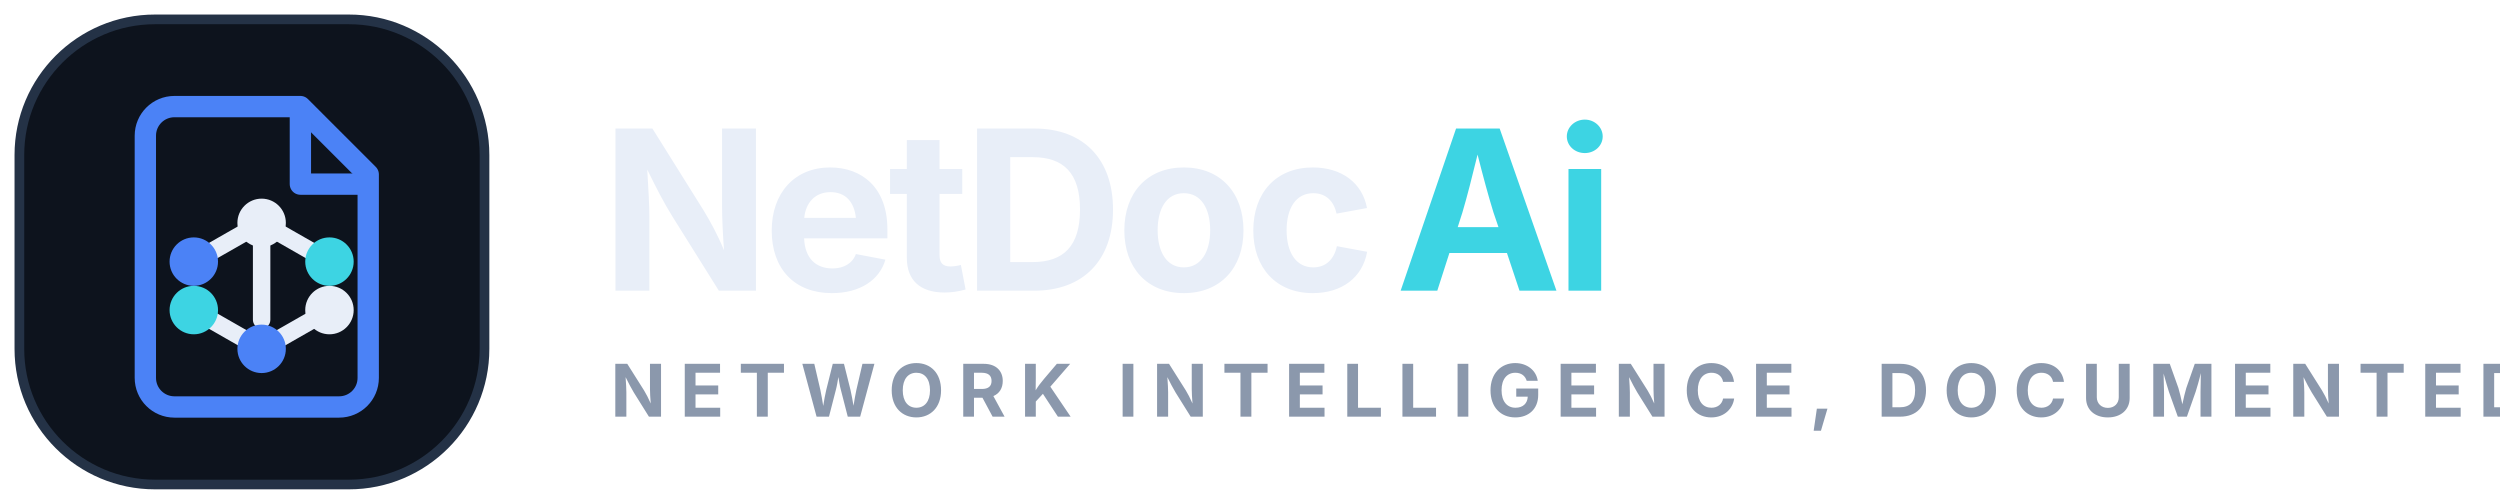
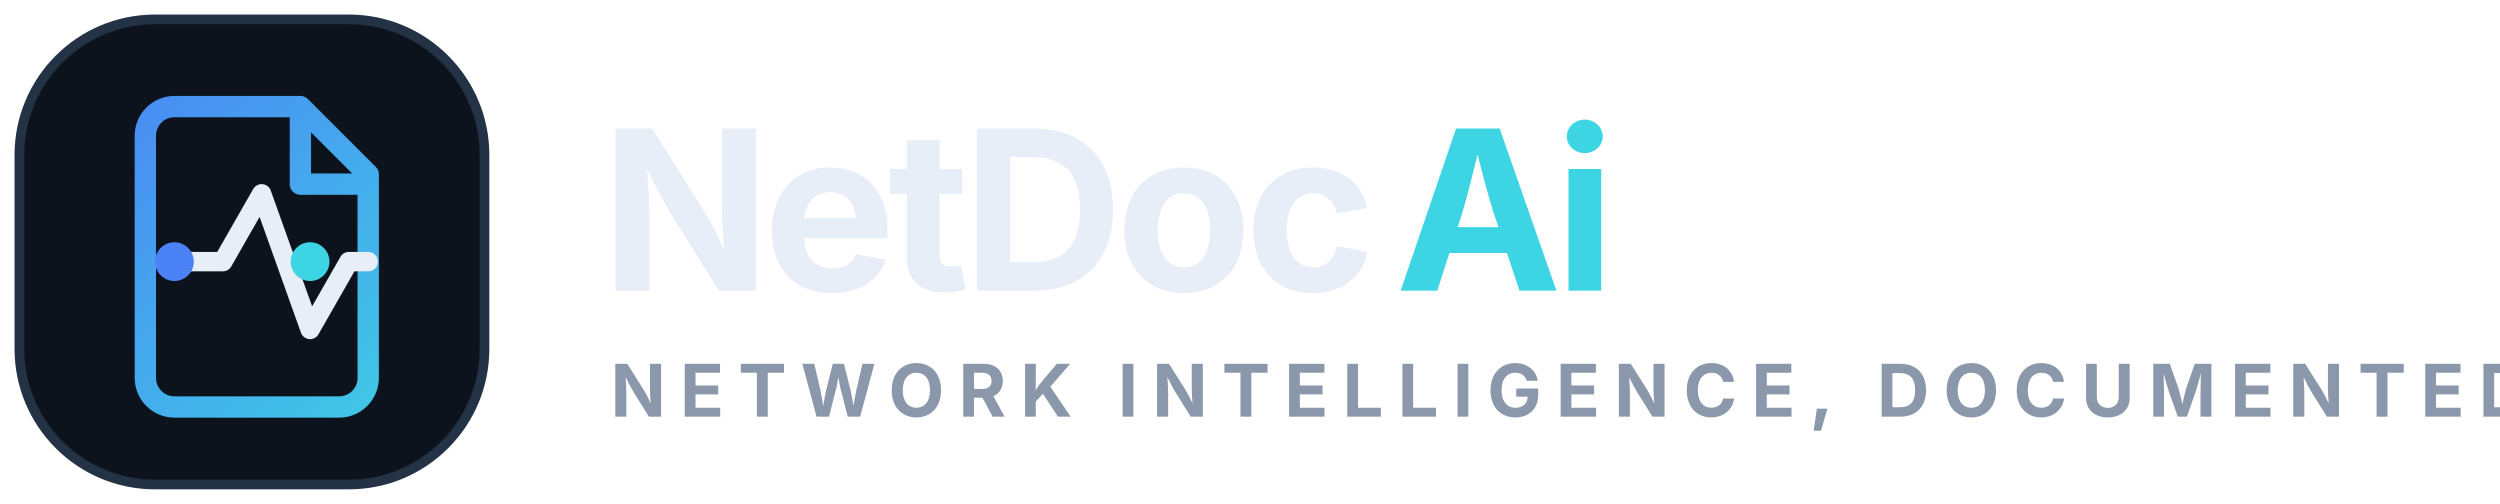
<svg xmlns="http://www.w3.org/2000/svg" viewBox="0 0 258 52" fill="none">
  <defs>
-     <linearGradient id="g" x1="5" y1="5" x2="45" y2="45">
+     <linearGradient id="g" x1="5" y1="5" x2="45" y2="45" gradientUnits="userSpaceOnUse">
      <stop stop-color="#4B82F6" />
      <stop offset="1" stop-color="#3DD4E3" />
    </linearGradient>
  </defs>
  <g transform="translate(2 2)">
    <rect width="48" height="48" rx="14" fill="#0D131D" stroke="#243246" />
    <path d="M16 9h13l7 7v21a3 3 0 0 1-3 3H16a3 3 0 0 1-3-3V12a3 3 0 0 1 3-3Z" stroke="url(#g)" stroke-width="2.2" stroke-linejoin="round" />
    <path d="M29 9v8h7" stroke="url(#g)" stroke-width="2.2" stroke-linejoin="round" />
-     <path d="m18 25 7-4 7 4m-7-4v10m-7-1 7 4 7-4" stroke="#E8EEF8" stroke-width="1.8" stroke-linecap="round" stroke-linejoin="round" />
-     <circle cx="18" cy="25" r="2.5" fill="#4B82F6" />
-     <circle cx="32" cy="25" r="2.5" fill="#3DD4E3" />
-     <circle cx="25" cy="21" r="2.5" fill="#E8EEF8" />
-     <circle cx="18" cy="30" r="2.5" fill="#3DD4E3" />
-     <circle cx="25" cy="34" r="2.5" fill="#4B82F6" />
-     <circle cx="32" cy="30" r="2.5" fill="#E8EEF8" />
+     <path d="M16 25h5l4-7 5 14 4-7h2" stroke="#E8EEF8" stroke-width="2" stroke-linecap="round" stroke-linejoin="round" />
+     <circle cx="16" cy="25" r="2" fill="#4B82F6" />
+     <circle cx="30" cy="25" r="2" fill="#3DD4E3" />
  </g>
  <text x="62" y="30" font-family="Inter,ui-sans-serif,system-ui,sans-serif" font-size="23" font-weight="750" letter-spacing="-0.8" fill="#E8EEF8">NetDoc</text>
  <text x="144" y="30" font-family="Inter,ui-sans-serif,system-ui,sans-serif" font-size="23" font-weight="750" letter-spacing="-0.8" fill="#3DD4E3">Ai</text>
  <text x="63" y="43" font-family="Inter,ui-sans-serif,system-ui,sans-serif" font-size="7.5" font-weight="650" letter-spacing="1.45" fill="#8B98AC">NETWORK INTELLIGENCE, DOCUMENTED</text>
</svg>
